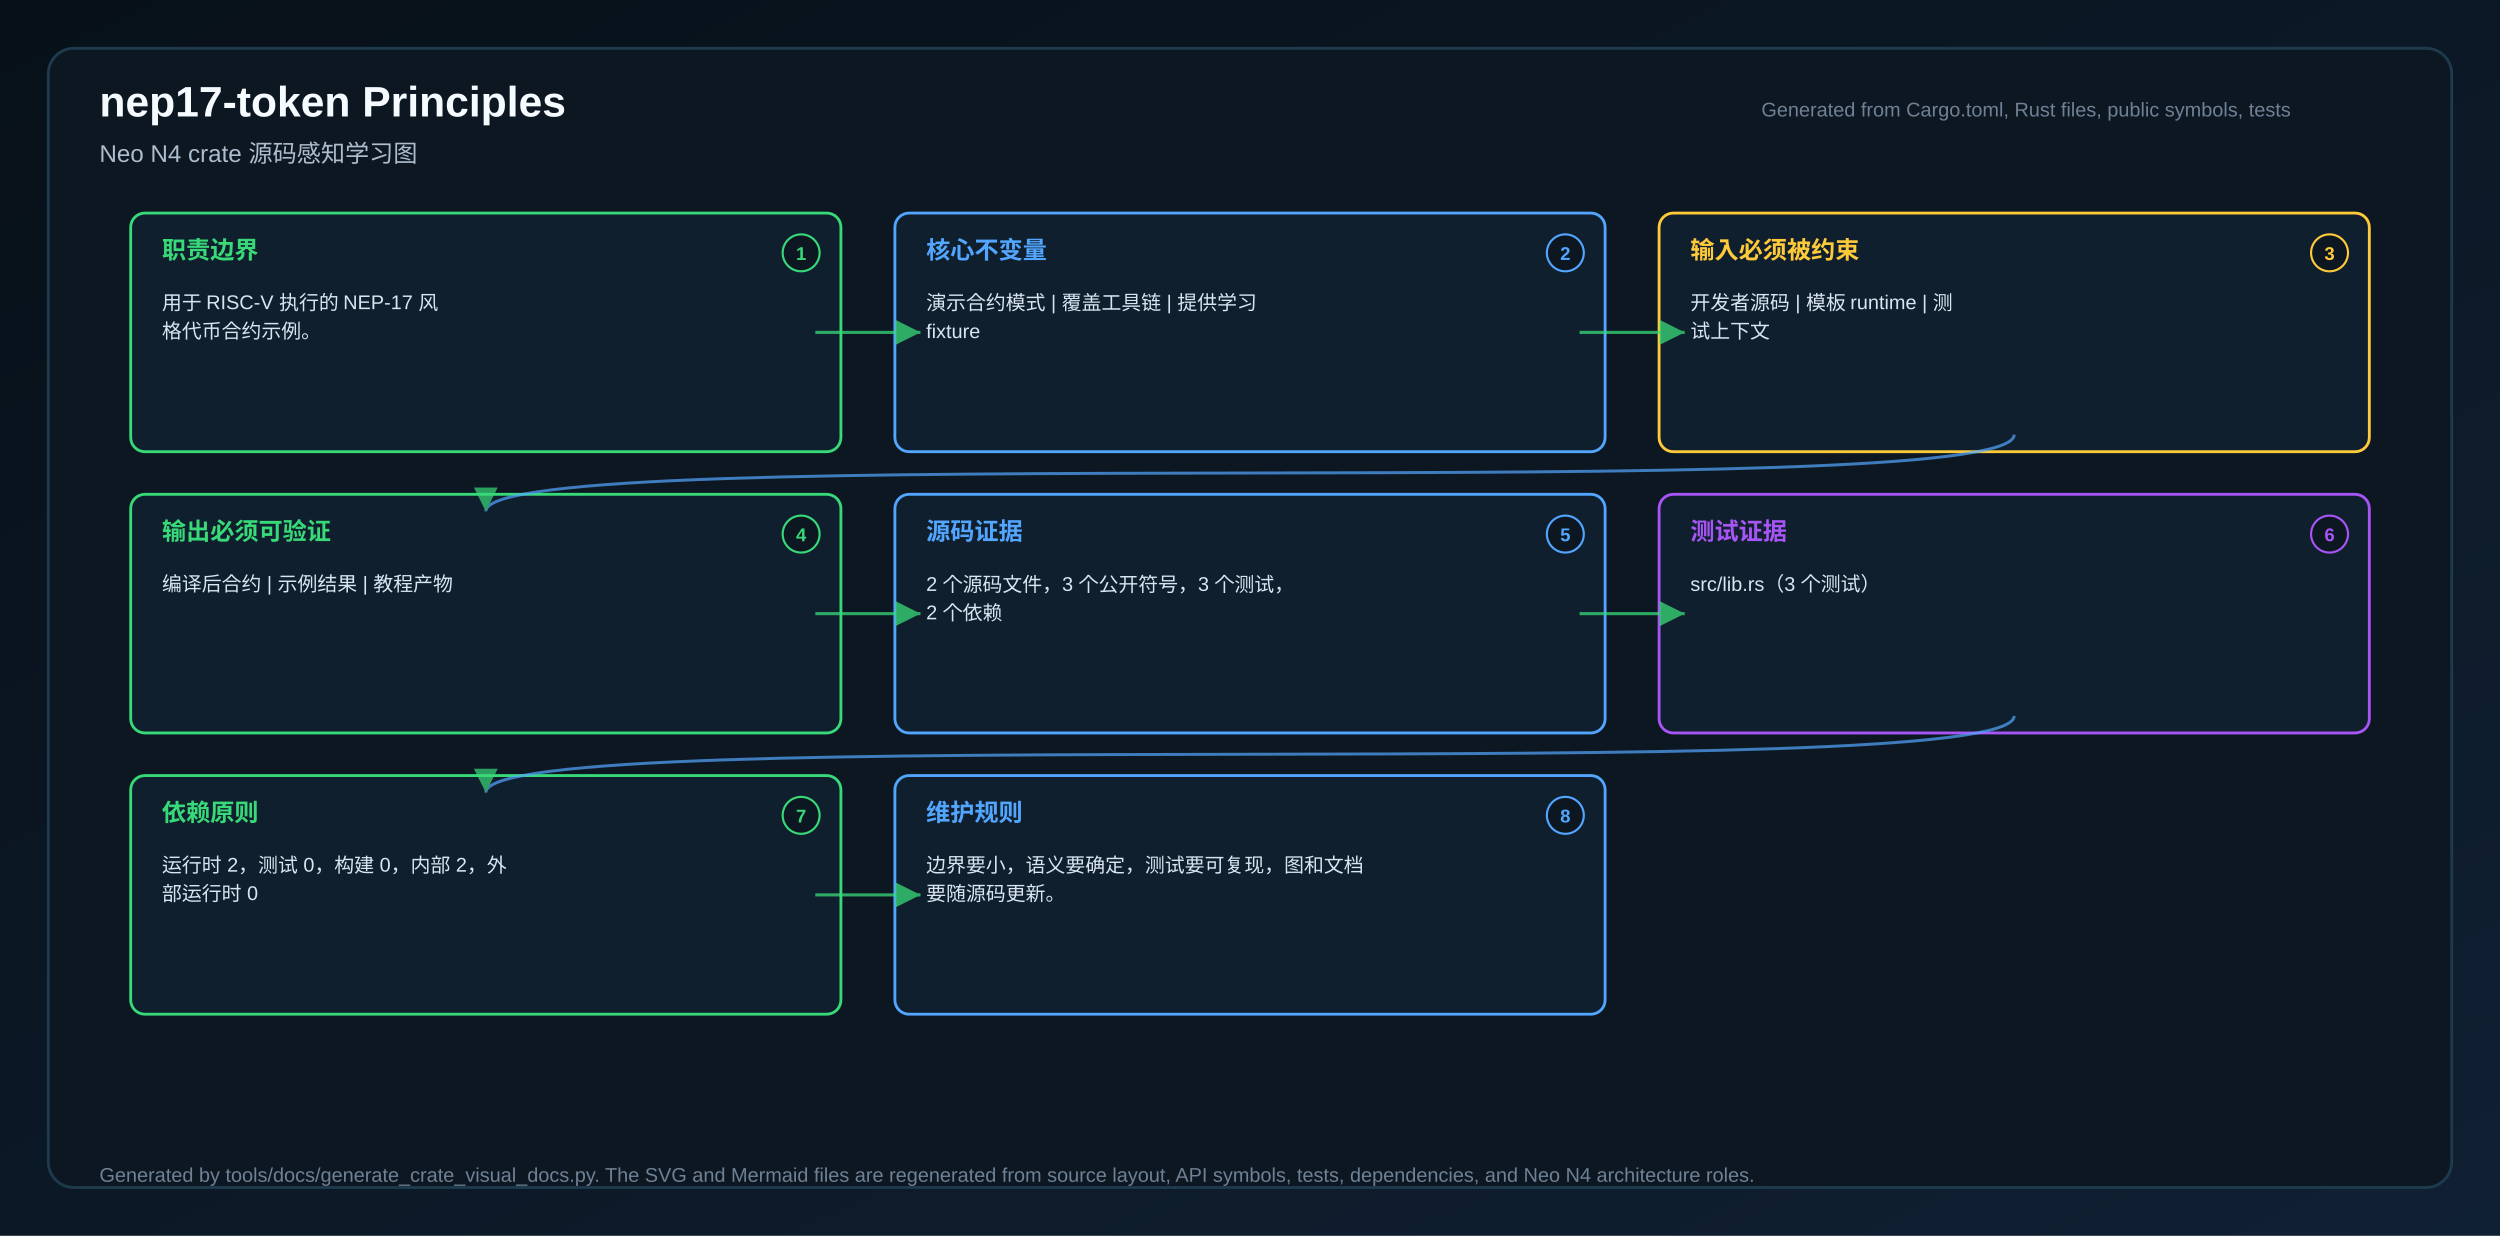
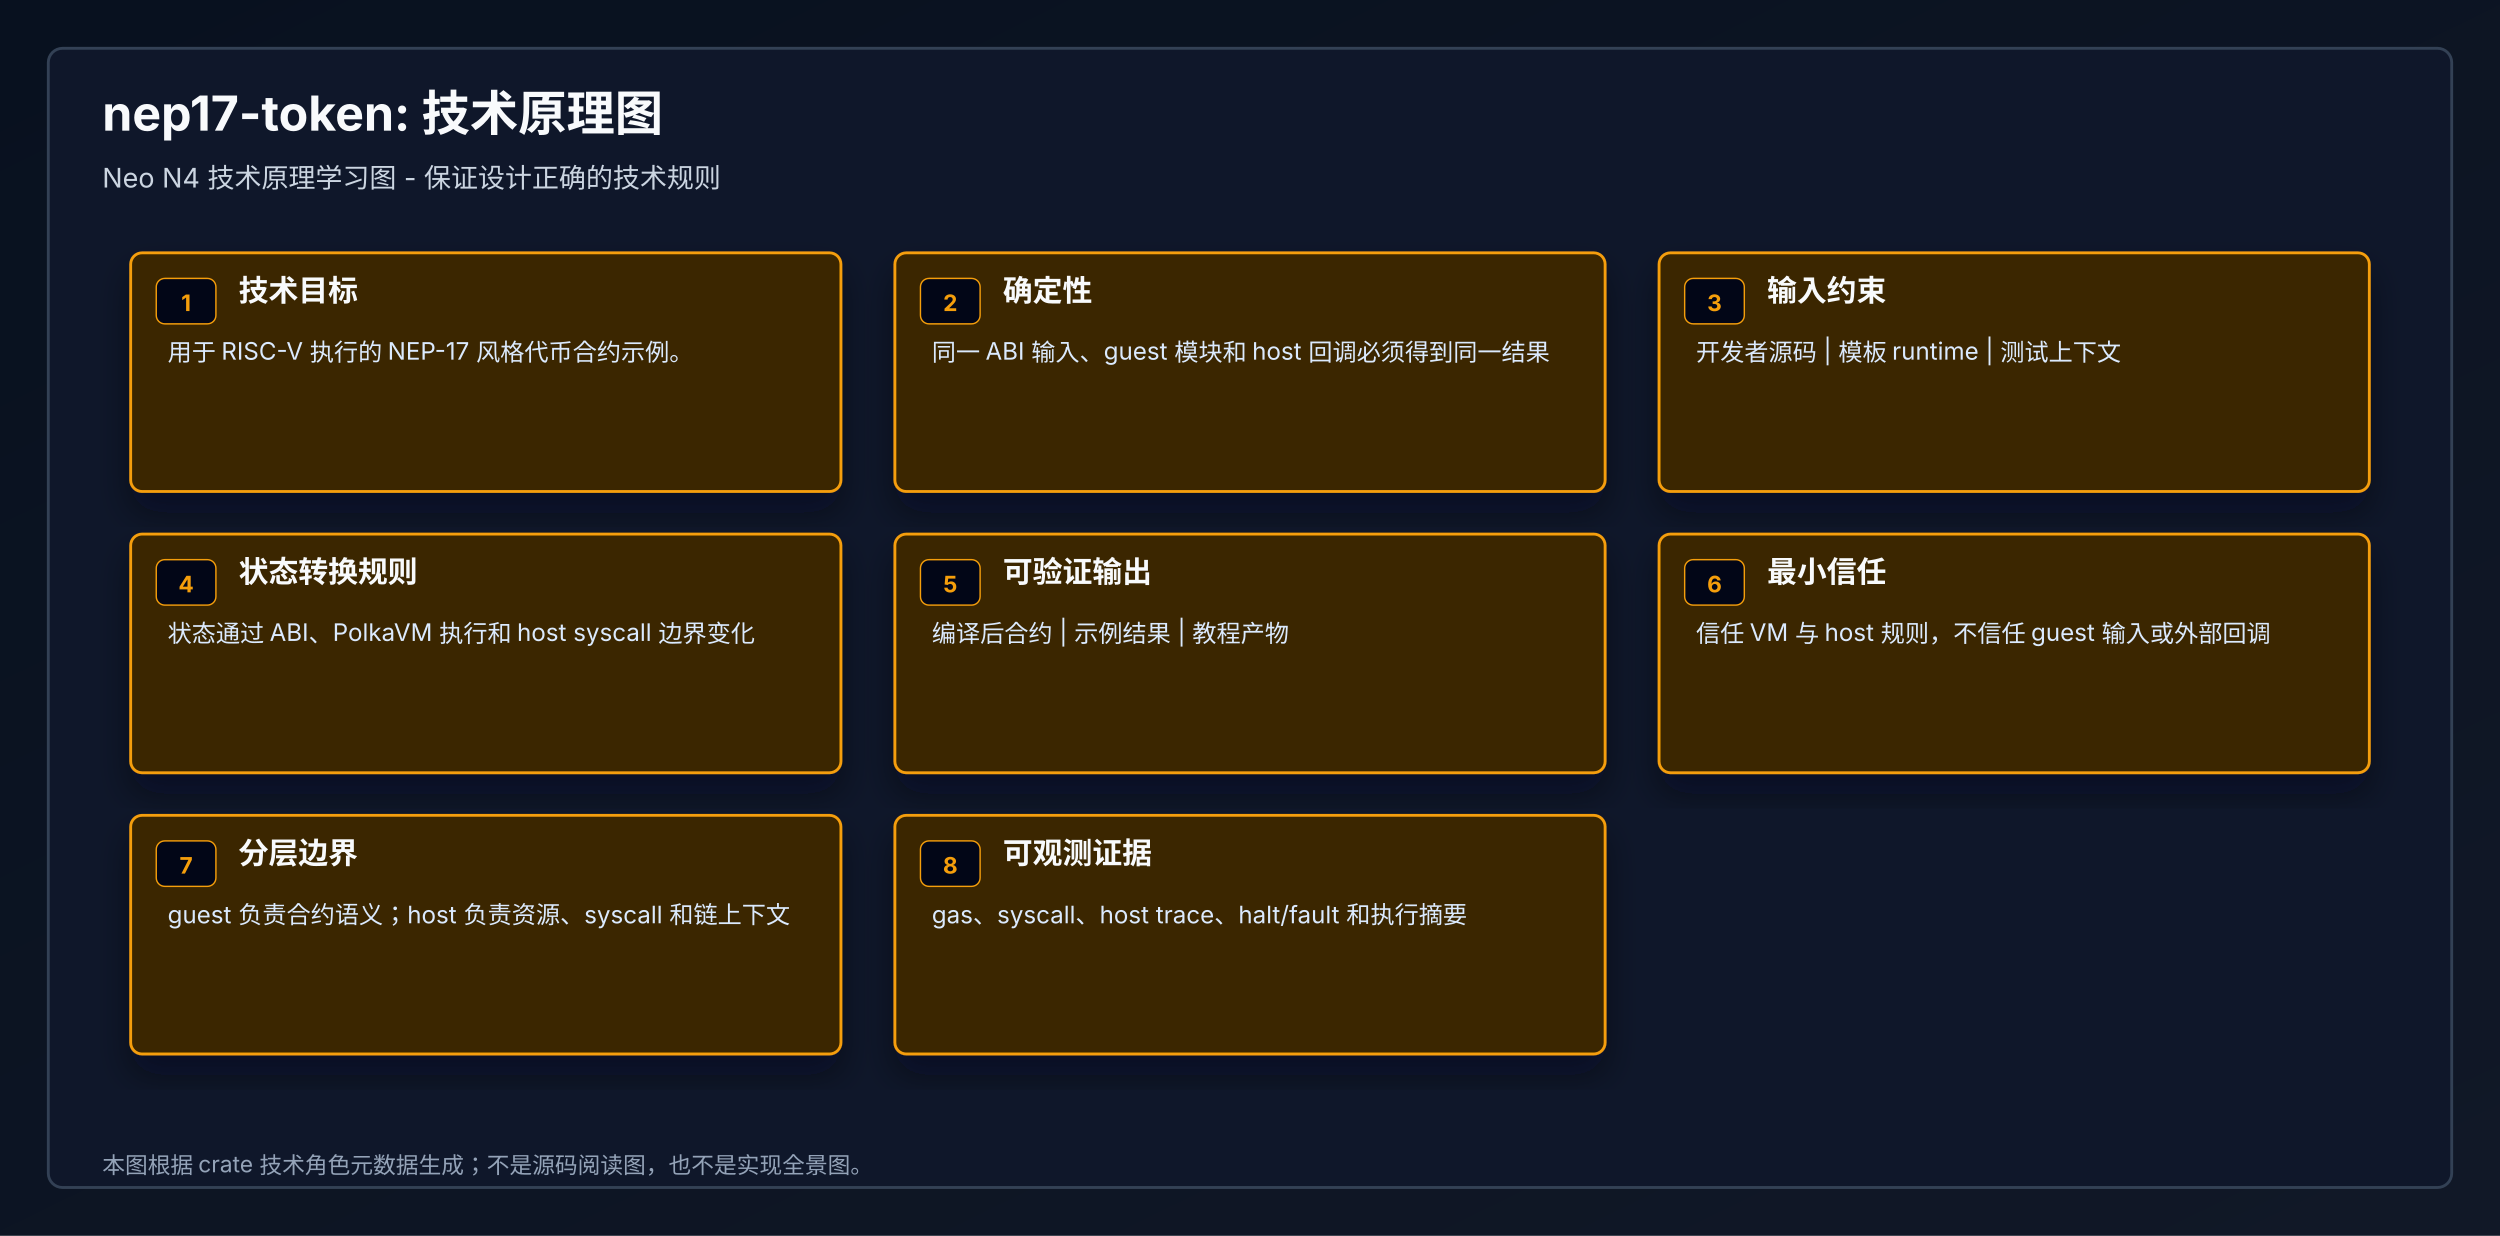
- <svg xmlns="http://www.w3.org/2000/svg" width="1760" height="870" viewBox="0 0 1760 870" role="img" aria-label="nep17-token Principles">
+ <svg xmlns="http://www.w3.org/2000/svg" width="1760" height="870" viewBox="0 0 1760 870" role="img" aria-label="nep17-token 技术原理图">
  <defs>
-     <linearGradient id="bg" x1="0" x2="1" y1="0" y2="1">
-       <stop offset="0" stop-color="#071018" />
-       <stop offset="1" stop-color="#102033" />
+     <linearGradient id="bg" x1="0" y1="0" x2="1" y2="1">
+       <stop offset="0%" stop-color="#08111f" />
+       <stop offset="100%" stop-color="#111827" />
    </linearGradient>
-     <marker id="arrow" markerWidth="12" markerHeight="12" refX="10" refY="6" orient="auto">
-       <path d="M2,2 L10,6 L2,10 Z" fill="#38d978" />
-     </marker>
+     <filter id="shadow" x="-15%" y="-15%" width="130%" height="130%">
+       <feDropShadow dx="0" dy="14" stdDeviation="12" flood-color="#020617" flood-opacity="0.42" />
+     </filter>
  </defs>
-   <rect x="0" y="0" width="1760" height="870" fill="url(#bg)" />
-   <rect x="34" y="34" width="1692" height="802" rx="18" fill="#0c1722" stroke="#1e3a4d" stroke-width="2" />
-   <text x="70" y="82" fill="#f6fbff" font-size="30" font-family="Segoe UI, Arial, sans-serif" font-weight="700">nep17-token Principles</text>
-   <text x="70" y="114" fill="#aebdcc" font-size="17" font-family="Segoe UI, Arial, sans-serif">Neo N4 crate 源码感知学习图</text>
-   <text x="1240" y="82" fill="#6f8194" font-size="14" font-family="Segoe UI, Arial, sans-serif">Generated from Cargo.toml, Rust files, public symbols, tests</text>
-   <rect x="92" y="150" width="500" height="168" rx="10" fill="#101f2d" stroke="#38d978" stroke-width="2" />
-   <circle cx="564" cy="178" r="13" fill="#0c1722" stroke="#38d978" stroke-width="1.5" />
-   <text x="564" y="183" text-anchor="middle" fill="#38d978" font-size="13" font-family="Segoe UI, Arial, sans-serif" font-weight="700">1</text>
-   <text x="114" y="182" fill="#38d978" font-size="17" font-family="Segoe UI, Arial, sans-serif" font-weight="700">职责边界</text>
-   <text x="114" y="218" fill="#d9e6f2" font-size="14" font-family="Segoe UI, Arial, sans-serif">用于 RISC-V 执行的 NEP-17 风</text>
-   <text x="114" y="238" fill="#d9e6f2" font-size="14" font-family="Segoe UI, Arial, sans-serif">格代币合约示例。</text>
-   <rect x="630" y="150" width="500" height="168" rx="10" fill="#101f2d" stroke="#52a6ff" stroke-width="2" />
-   <circle cx="1102" cy="178" r="13" fill="#0c1722" stroke="#52a6ff" stroke-width="1.5" />
-   <text x="1102" y="183" text-anchor="middle" fill="#52a6ff" font-size="13" font-family="Segoe UI, Arial, sans-serif" font-weight="700">2</text>
-   <text x="652" y="182" fill="#52a6ff" font-size="17" font-family="Segoe UI, Arial, sans-serif" font-weight="700">核心不变量</text>
-   <text x="652" y="218" fill="#d9e6f2" font-size="14" font-family="Segoe UI, Arial, sans-serif">演示合约模式 | 覆盖工具链 | 提供学习 </text>
-   <text x="652" y="238" fill="#d9e6f2" font-size="14" font-family="Segoe UI, Arial, sans-serif">fixture</text>
-   <rect x="1168" y="150" width="500" height="168" rx="10" fill="#101f2d" stroke="#ffca3a" stroke-width="2" />
-   <circle cx="1640" cy="178" r="13" fill="#0c1722" stroke="#ffca3a" stroke-width="1.5" />
-   <text x="1640" y="183" text-anchor="middle" fill="#ffca3a" font-size="13" font-family="Segoe UI, Arial, sans-serif" font-weight="700">3</text>
-   <text x="1190" y="182" fill="#ffca3a" font-size="17" font-family="Segoe UI, Arial, sans-serif" font-weight="700">输入必须被约束</text>
-   <text x="1190" y="218" fill="#d9e6f2" font-size="14" font-family="Segoe UI, Arial, sans-serif">开发者源码 | 模板 runtime | 测</text>
-   <text x="1190" y="238" fill="#d9e6f2" font-size="14" font-family="Segoe UI, Arial, sans-serif">试上下文</text>
-   <rect x="92" y="348" width="500" height="168" rx="10" fill="#101f2d" stroke="#38d978" stroke-width="2" />
-   <circle cx="564" cy="376" r="13" fill="#0c1722" stroke="#38d978" stroke-width="1.5" />
-   <text x="564" y="381" text-anchor="middle" fill="#38d978" font-size="13" font-family="Segoe UI, Arial, sans-serif" font-weight="700">4</text>
-   <text x="114" y="380" fill="#38d978" font-size="17" font-family="Segoe UI, Arial, sans-serif" font-weight="700">输出必须可验证</text>
-   <text x="114" y="416" fill="#d9e6f2" font-size="14" font-family="Segoe UI, Arial, sans-serif">编译后合约 | 示例结果 | 教程产物</text>
-   <rect x="630" y="348" width="500" height="168" rx="10" fill="#101f2d" stroke="#52a6ff" stroke-width="2" />
-   <circle cx="1102" cy="376" r="13" fill="#0c1722" stroke="#52a6ff" stroke-width="1.5" />
-   <text x="1102" y="381" text-anchor="middle" fill="#52a6ff" font-size="13" font-family="Segoe UI, Arial, sans-serif" font-weight="700">5</text>
-   <text x="652" y="380" fill="#52a6ff" font-size="17" font-family="Segoe UI, Arial, sans-serif" font-weight="700">源码证据</text>
-   <text x="652" y="416" fill="#d9e6f2" font-size="14" font-family="Segoe UI, Arial, sans-serif">2 个源码文件，3 个公开符号，3 个测试，</text>
-   <text x="652" y="436" fill="#d9e6f2" font-size="14" font-family="Segoe UI, Arial, sans-serif">2 个依赖</text>
-   <rect x="1168" y="348" width="500" height="168" rx="10" fill="#101f2d" stroke="#a855f7" stroke-width="2" />
-   <circle cx="1640" cy="376" r="13" fill="#0c1722" stroke="#a855f7" stroke-width="1.5" />
-   <text x="1640" y="381" text-anchor="middle" fill="#a855f7" font-size="13" font-family="Segoe UI, Arial, sans-serif" font-weight="700">6</text>
-   <text x="1190" y="380" fill="#a855f7" font-size="17" font-family="Segoe UI, Arial, sans-serif" font-weight="700">测试证据</text>
-   <text x="1190" y="416" fill="#d9e6f2" font-size="14" font-family="Segoe UI, Arial, sans-serif">src/lib.rs（3 个测试）</text>
-   <rect x="92" y="546" width="500" height="168" rx="10" fill="#101f2d" stroke="#38d978" stroke-width="2" />
-   <circle cx="564" cy="574" r="13" fill="#0c1722" stroke="#38d978" stroke-width="1.5" />
-   <text x="564" y="579" text-anchor="middle" fill="#38d978" font-size="13" font-family="Segoe UI, Arial, sans-serif" font-weight="700">7</text>
-   <text x="114" y="578" fill="#38d978" font-size="17" font-family="Segoe UI, Arial, sans-serif" font-weight="700">依赖原则</text>
-   <text x="114" y="614" fill="#d9e6f2" font-size="14" font-family="Segoe UI, Arial, sans-serif">运行时 2，测试 0，构建 0，内部 2，外</text>
-   <text x="114" y="634" fill="#d9e6f2" font-size="14" font-family="Segoe UI, Arial, sans-serif">部运行时 0</text>
-   <rect x="630" y="546" width="500" height="168" rx="10" fill="#101f2d" stroke="#52a6ff" stroke-width="2" />
-   <circle cx="1102" cy="574" r="13" fill="#0c1722" stroke="#52a6ff" stroke-width="1.5" />
-   <text x="1102" y="579" text-anchor="middle" fill="#52a6ff" font-size="13" font-family="Segoe UI, Arial, sans-serif" font-weight="700">8</text>
-   <text x="652" y="578" fill="#52a6ff" font-size="17" font-family="Segoe UI, Arial, sans-serif" font-weight="700">维护规则</text>
-   <text x="652" y="614" fill="#d9e6f2" font-size="14" font-family="Segoe UI, Arial, sans-serif">边界要小，语义要确定，测试要可复现，图和文档</text>
-   <text x="652" y="634" fill="#d9e6f2" font-size="14" font-family="Segoe UI, Arial, sans-serif">要随源码更新。</text>
-   <line x1="574" y1="234" x2="648" y2="234" stroke="#38d978" stroke-width="2.2" marker-end="url(#arrow)" opacity="0.75" />
-   <line x1="1112" y1="234" x2="1186" y2="234" stroke="#38d978" stroke-width="2.2" marker-end="url(#arrow)" opacity="0.75" />
-   <line x1="574" y1="432" x2="648" y2="432" stroke="#38d978" stroke-width="2.2" marker-end="url(#arrow)" opacity="0.75" />
-   <line x1="1112" y1="432" x2="1186" y2="432" stroke="#38d978" stroke-width="2.2" marker-end="url(#arrow)" opacity="0.75" />
-   <line x1="574" y1="630" x2="648" y2="630" stroke="#38d978" stroke-width="2.2" marker-end="url(#arrow)" opacity="0.75" />
-   <path d="M1418 306 C1418 358, 342 308, 342 360" stroke="#52a6ff" stroke-width="2.1" fill="none" marker-end="url(#arrow)" opacity="0.7" />
-   <path d="M1418 504 C1418 556, 342 506, 342 558" stroke="#52a6ff" stroke-width="2.1" fill="none" marker-end="url(#arrow)" opacity="0.7" />
-   <text x="70" y="832" fill="#6f8194" font-size="14" font-family="Segoe UI, Arial, sans-serif">Generated by tools/docs/generate_crate_visual_docs.py. The SVG and Mermaid files are regenerated from source layout, API symbols, tests, dependencies, and Neo N4 architecture roles.</text>
+   <rect width="1760" height="100%" fill="url(#bg)" />
+   <rect x="34" y="34" width="1692" height="802" rx="10" fill="#0f172a" stroke="#334155" stroke-width="2" />
+   <text x="72" y="92" fill="#f8fafc" font-family="Inter,Segoe UI,Arial,sans-serif" font-size="34" font-weight="700">nep17-token: 技术原理图</text>
+   <text x="72" y="132" fill="#cbd5e1" font-family="Inter,Segoe UI,Arial,sans-serif" font-size="19">Neo N4 技术原理学习图 - 保证设计正确的技术规则</text>
+   <rect x="92" y="178" width="500" height="168" rx="8" fill="#3a2500" stroke="#f59e0b" stroke-width="2" filter="url(#shadow)" />
+   <rect x="110" y="196" width="42" height="32" rx="6" fill="#020617" stroke="#f59e0b" stroke-width="1" />
+   <text x="131" y="219" text-anchor="middle" fill="#f59e0b" font-family="Inter,Segoe UI,Arial,sans-serif" font-size="16" font-weight="700">1</text>
+   <text x="168" y="212" fill="#f8fafc" font-family="Inter,Segoe UI,Arial,sans-serif" font-size="21" font-weight="700">技术目标</text>
+   <text x="118" y="254" fill="#dbeafe" font-family="Inter,Segoe UI,Arial,sans-serif" font-size="17">用于 RISC-V 执行的 NEP-17 风格代币合约示例。</text>
+   <rect x="630" y="178" width="500" height="168" rx="8" fill="#3a2500" stroke="#f59e0b" stroke-width="2" filter="url(#shadow)" />
+   <rect x="648" y="196" width="42" height="32" rx="6" fill="#020617" stroke="#f59e0b" stroke-width="1" />
+   <text x="669" y="219" text-anchor="middle" fill="#f59e0b" font-family="Inter,Segoe UI,Arial,sans-serif" font-size="16" font-weight="700">2</text>
+   <text x="706" y="212" fill="#f8fafc" font-family="Inter,Segoe UI,Arial,sans-serif" font-size="21" font-weight="700">确定性</text>
+   <text x="656" y="254" fill="#dbeafe" font-family="Inter,Segoe UI,Arial,sans-serif" font-size="17">同一 ABI 输入、guest 模块和 host 回调必须得到同一结果</text>
+   <rect x="1168" y="178" width="500" height="168" rx="8" fill="#3a2500" stroke="#f59e0b" stroke-width="2" filter="url(#shadow)" />
+   <rect x="1186" y="196" width="42" height="32" rx="6" fill="#020617" stroke="#f59e0b" stroke-width="1" />
+   <text x="1207" y="219" text-anchor="middle" fill="#f59e0b" font-family="Inter,Segoe UI,Arial,sans-serif" font-size="16" font-weight="700">3</text>
+   <text x="1244" y="212" fill="#f8fafc" font-family="Inter,Segoe UI,Arial,sans-serif" font-size="21" font-weight="700">输入约束</text>
+   <text x="1194" y="254" fill="#dbeafe" font-family="Inter,Segoe UI,Arial,sans-serif" font-size="17">开发者源码 | 模板 runtime | 测试上下文</text>
+   <rect x="92" y="376" width="500" height="168" rx="8" fill="#3a2500" stroke="#f59e0b" stroke-width="2" filter="url(#shadow)" />
+   <rect x="110" y="394" width="42" height="32" rx="6" fill="#020617" stroke="#f59e0b" stroke-width="1" />
+   <text x="131" y="417" text-anchor="middle" fill="#f59e0b" font-family="Inter,Segoe UI,Arial,sans-serif" font-size="16" font-weight="700">4</text>
+   <text x="168" y="410" fill="#f8fafc" font-family="Inter,Segoe UI,Arial,sans-serif" font-size="21" font-weight="700">状态转换规则</text>
+   <text x="118" y="452" fill="#dbeafe" font-family="Inter,Segoe UI,Arial,sans-serif" font-size="17">状态通过 ABI、PolkaVM 执行和 host syscall 边界变化</text>
+   <rect x="630" y="376" width="500" height="168" rx="8" fill="#3a2500" stroke="#f59e0b" stroke-width="2" filter="url(#shadow)" />
+   <rect x="648" y="394" width="42" height="32" rx="6" fill="#020617" stroke="#f59e0b" stroke-width="1" />
+   <text x="669" y="417" text-anchor="middle" fill="#f59e0b" font-family="Inter,Segoe UI,Arial,sans-serif" font-size="16" font-weight="700">5</text>
+   <text x="706" y="410" fill="#f8fafc" font-family="Inter,Segoe UI,Arial,sans-serif" font-size="21" font-weight="700">可验证输出</text>
+   <text x="656" y="452" fill="#dbeafe" font-family="Inter,Segoe UI,Arial,sans-serif" font-size="17">编译后合约 | 示例结果 | 教程产物</text>
+   <rect x="1168" y="376" width="500" height="168" rx="8" fill="#3a2500" stroke="#f59e0b" stroke-width="2" filter="url(#shadow)" />
+   <rect x="1186" y="394" width="42" height="32" rx="6" fill="#020617" stroke="#f59e0b" stroke-width="1" />
+   <text x="1207" y="417" text-anchor="middle" fill="#f59e0b" font-family="Inter,Segoe UI,Arial,sans-serif" font-size="16" font-weight="700">6</text>
+   <text x="1244" y="410" fill="#f8fafc" font-family="Inter,Segoe UI,Arial,sans-serif" font-size="21" font-weight="700">最小信任</text>
+   <text x="1194" y="452" fill="#dbeafe" font-family="Inter,Segoe UI,Arial,sans-serif" font-size="17">信任 VM 与 host 规则，不信任 guest 输入或外部回调</text>
+   <rect x="92" y="574" width="500" height="168" rx="8" fill="#3a2500" stroke="#f59e0b" stroke-width="2" filter="url(#shadow)" />
+   <rect x="110" y="592" width="42" height="32" rx="6" fill="#020617" stroke="#f59e0b" stroke-width="1" />
+   <text x="131" y="615" text-anchor="middle" fill="#f59e0b" font-family="Inter,Segoe UI,Arial,sans-serif" font-size="16" font-weight="700">7</text>
+   <text x="168" y="608" fill="#f8fafc" font-family="Inter,Segoe UI,Arial,sans-serif" font-size="21" font-weight="700">分层边界</text>
+   <text x="118" y="650" fill="#dbeafe" font-family="Inter,Segoe UI,Arial,sans-serif" font-size="17">guest 负责合约语义；host 负责资源、syscall 和链上下文</text>
+   <rect x="630" y="574" width="500" height="168" rx="8" fill="#3a2500" stroke="#f59e0b" stroke-width="2" filter="url(#shadow)" />
+   <rect x="648" y="592" width="42" height="32" rx="6" fill="#020617" stroke="#f59e0b" stroke-width="1" />
+   <text x="669" y="615" text-anchor="middle" fill="#f59e0b" font-family="Inter,Segoe UI,Arial,sans-serif" font-size="16" font-weight="700">8</text>
+   <text x="706" y="608" fill="#f8fafc" font-family="Inter,Segoe UI,Arial,sans-serif" font-size="21" font-weight="700">可观测证据</text>
+   <text x="656" y="650" fill="#dbeafe" font-family="Inter,Segoe UI,Arial,sans-serif" font-size="17">gas、syscall、host trace、halt/fault 和执行摘要</text>
+   <text x="72" y="826" fill="#94a3b8" font-family="Inter,Segoe UI,Arial,sans-serif" font-size="16">本图根据 crate 技术角色元数据生成；不是源码阅读图，也不是实现全景图。</text>
</svg>
